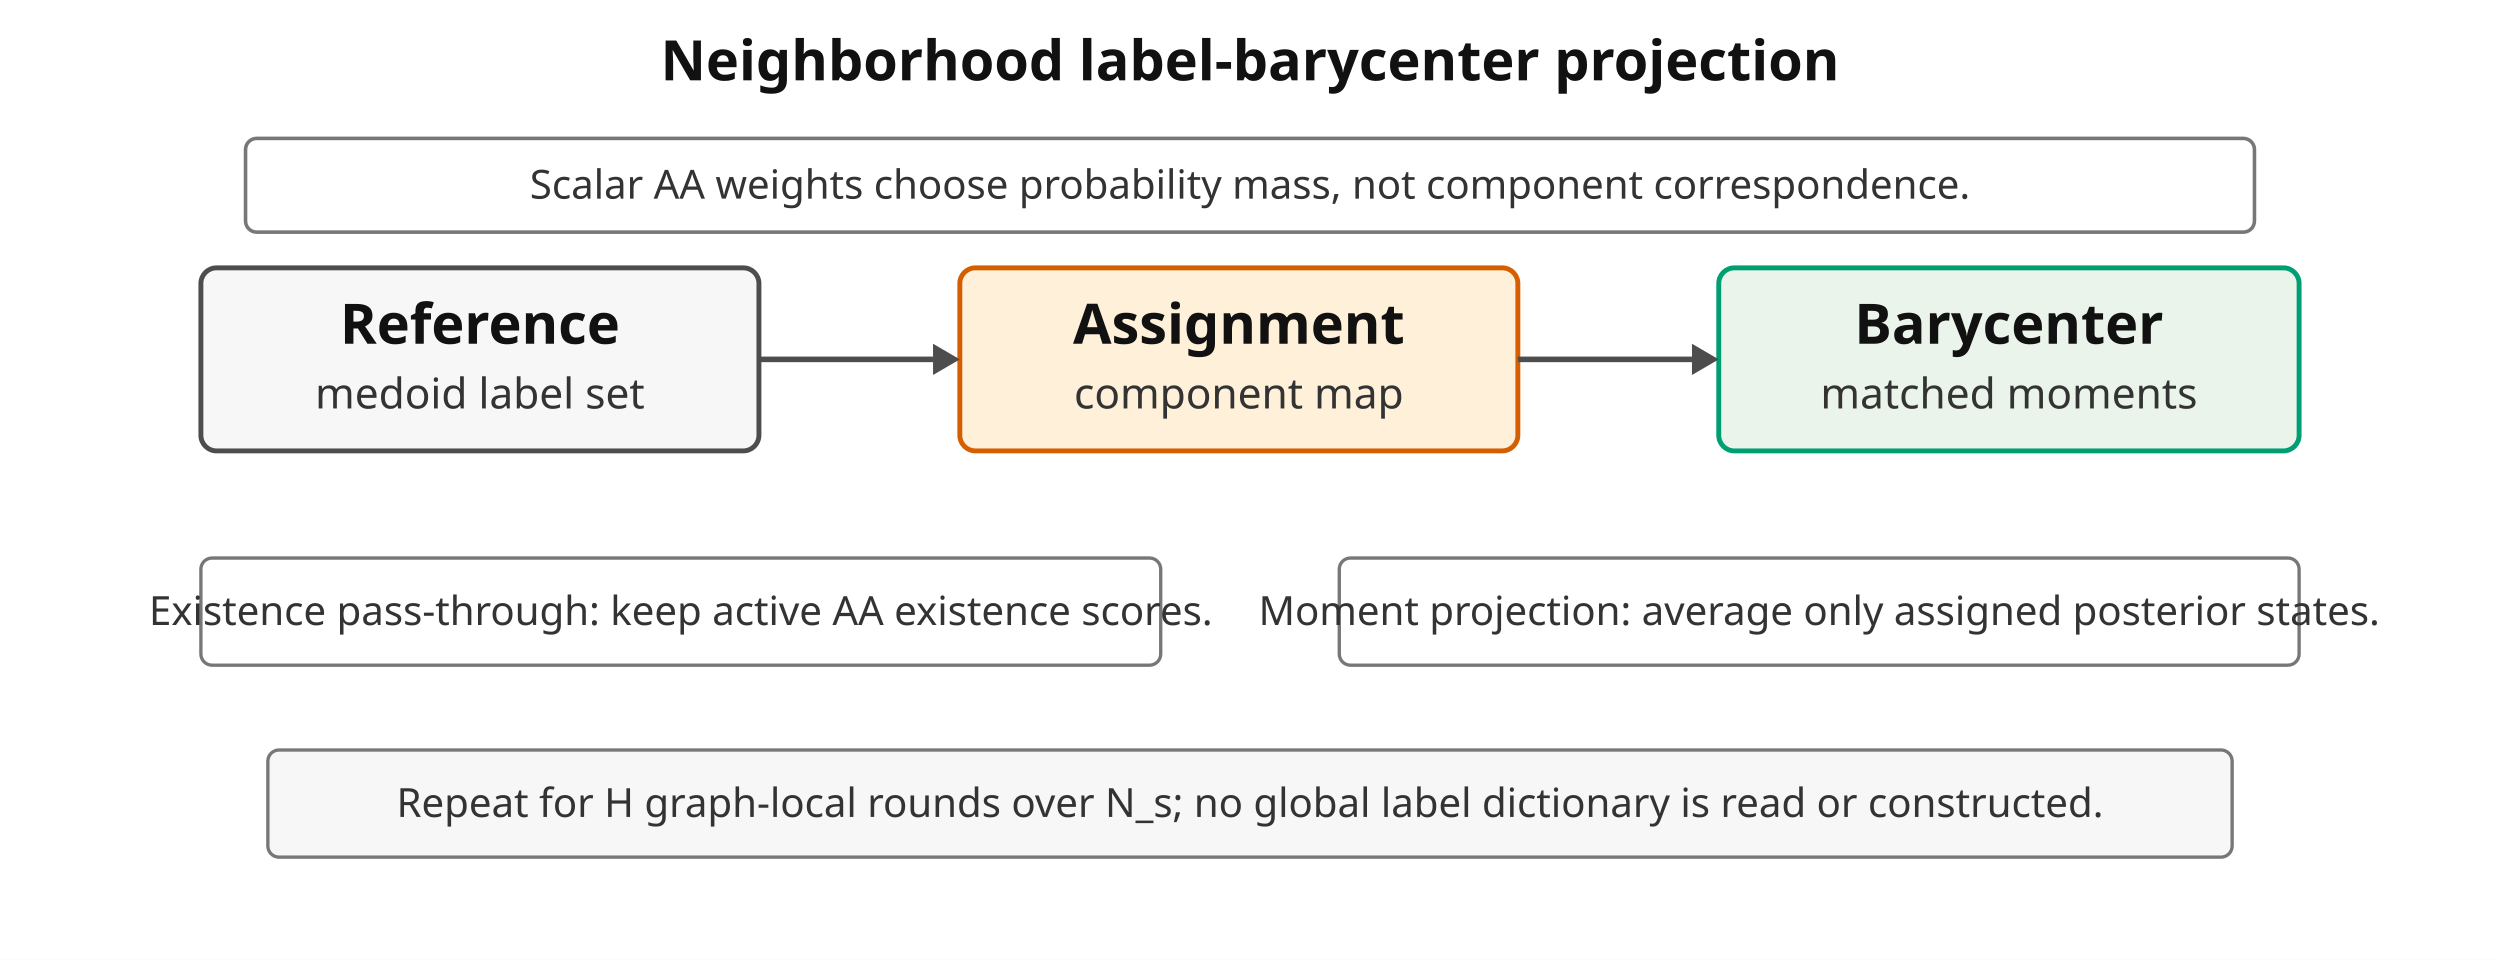
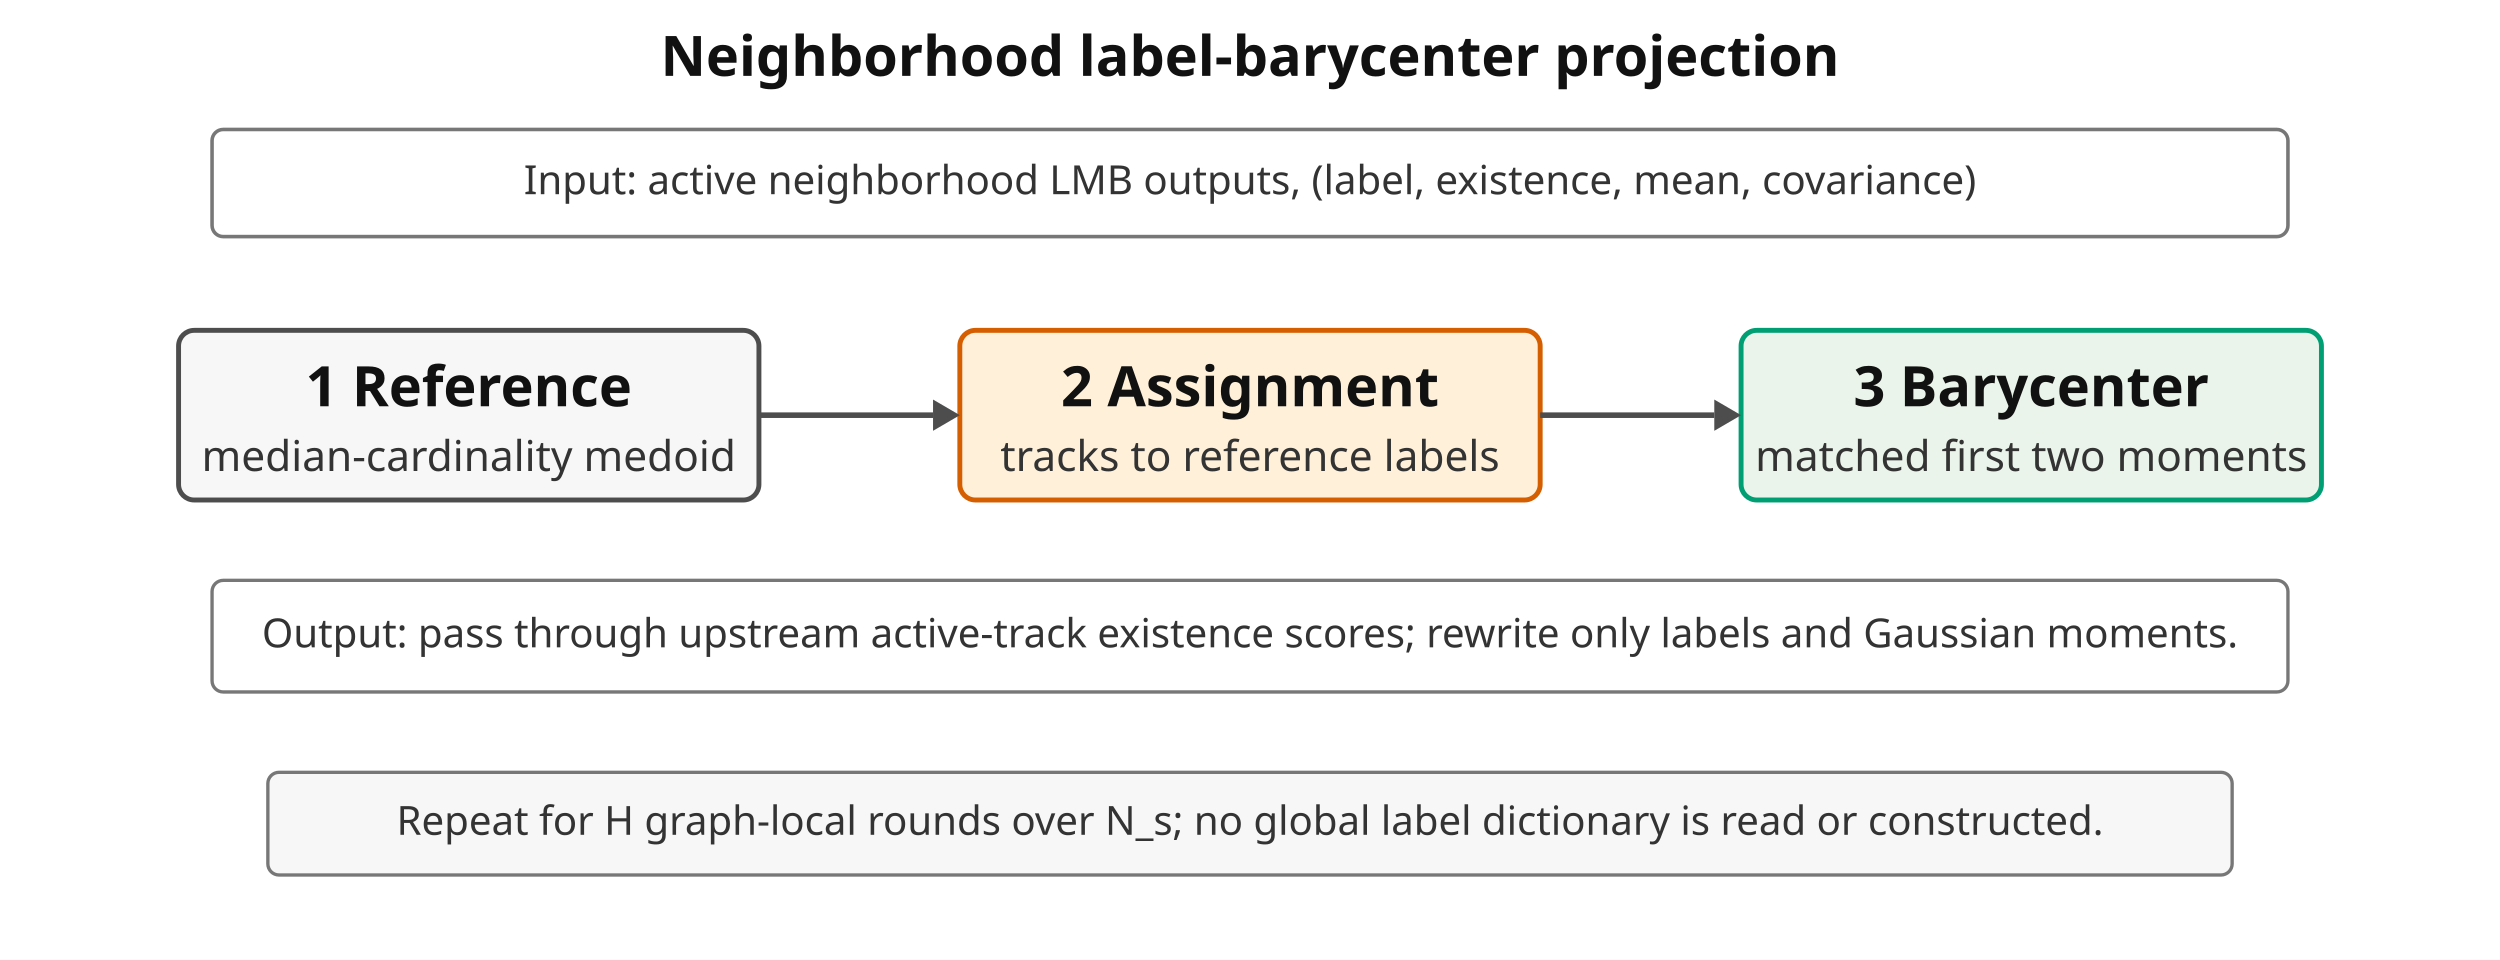
<svg xmlns="http://www.w3.org/2000/svg" width="1120" height="430" viewBox="0 0 1120 430">
  <rect width="1120" height="430" fill="white" />
  <style>text{font-family:Verdana;} .h{font-size:25px;font-weight:700;fill:#111} .s{font-size:19px;fill:#333} .tiny{font-size:18px;fill:#333}</style>
-   <text class="h" x="560" y="36" text-anchor="middle">Neighborhood label-barycenter projection</text>
-   <rect x="110" y="62" width="900" height="42" rx="5" fill="#FFFFFF" stroke="#777" stroke-width="1.6" />
-   <text class="tiny" x="560" y="89" text-anchor="middle">Scalar AA weights choose probability mass, not component correspondence.</text>
-   <rect x="90" y="120" width="250" height="82" rx="7" fill="#F7F7F7" stroke="#4D4D4D" stroke-width="2.2" />
-   <text class="h" x="215.0" y="154" text-anchor="middle">Reference</text>
-   <text class="s" x="215.0" y="183" text-anchor="middle">medoid label set</text>
-   <rect x="430" y="120" width="250" height="82" rx="7" fill="#FEF0D9" stroke="#D55E00" stroke-width="2.2" />
-   <text class="h" x="555.0" y="154" text-anchor="middle">Assignment</text>
-   <text class="s" x="555.0" y="183" text-anchor="middle">component map</text>
-   <rect x="770" y="120" width="260" height="82" rx="7" fill="#EAF4EA" stroke="#009E73" stroke-width="2.2" />
-   <text class="h" x="900.0" y="154" text-anchor="middle">Barycenter</text>
-   <text class="s" x="900.0" y="183" text-anchor="middle">matched moments</text>
-   <line x1="340" y1="161" x2="418" y2="161" stroke="#4D4D4D" stroke-width="2.5" />
-   <polygon points="418,154 430,161 418,168" fill="#4D4D4D" />
-   <line x1="680" y1="161" x2="758" y2="161" stroke="#4D4D4D" stroke-width="2.5" />
-   <polygon points="758,154 770,161 758,168" fill="#4D4D4D" />
-   <rect x="90" y="250" width="430" height="48" rx="5" fill="#FFFFFF" stroke="#777" stroke-width="1.5" />
-   <text class="tiny" x="305" y="280" text-anchor="middle">Existence pass-through: keep active AA existence scores.</text>
-   <rect x="600" y="250" width="430" height="48" rx="5" fill="#FFFFFF" stroke="#777" stroke-width="1.5" />
-   <text class="tiny" x="815" y="280" text-anchor="middle">Moment projection: average only assigned posterior states.</text>
-   <rect x="120" y="336" width="880" height="48" rx="5" fill="#F7F7F7" stroke="#777" stroke-width="1.5" />
-   <text class="tiny" x="560" y="366" text-anchor="middle">Repeat for H graph-local rounds over N_s; no global label dictionary is read or constructed.</text>
+   <text class="h" x="560" y="34" text-anchor="middle">Neighborhood label-barycenter projection</text>
+   <rect x="95" y="58" width="930" height="48" rx="5" fill="#FFFFFF" stroke="#777" stroke-width="1.6" />
+   <text class="tiny" x="560" y="87" text-anchor="middle">Input: active neighborhood LMB outputs, (label, existence, mean, covariance)</text>
+   <rect x="80" y="148" width="260" height="76" rx="7" fill="#F7F7F7" stroke="#4D4D4D" stroke-width="2.2" />
+   <text class="h" x="210.0" y="182" text-anchor="middle">1 Reference</text>
+   <text class="s" x="210.0" y="211" text-anchor="middle">median-cardinality medoid</text>
+   <rect x="430" y="148" width="260" height="76" rx="7" fill="#FEF0D9" stroke="#D55E00" stroke-width="2.2" />
+   <text class="h" x="560.0" y="182" text-anchor="middle">2 Assignment</text>
+   <text class="s" x="560.0" y="211" text-anchor="middle">tracks to reference labels</text>
+   <rect x="780" y="148" width="260" height="76" rx="7" fill="#EAF4EA" stroke="#009E73" stroke-width="2.2" />
+   <text class="h" x="910.0" y="182" text-anchor="middle">3 Barycenter</text>
+   <text class="s" x="910.0" y="211" text-anchor="middle">matched first two moments</text>
+   <line x1="340" y1="186" x2="418" y2="186" stroke="#4D4D4D" stroke-width="2.5" />
+   <polygon points="418,179 430,186 418,193" fill="#4D4D4D" />
+   <line x1="690" y1="186" x2="768" y2="186" stroke="#4D4D4D" stroke-width="2.5" />
+   <polygon points="768,179 780,186 768,193" fill="#4D4D4D" />
+   <rect x="95" y="260" width="930" height="50" rx="5" fill="#FFFFFF" stroke="#777" stroke-width="1.5" />
+   <text class="tiny" x="560" y="290" text-anchor="middle">Output: pass through upstream active-track existence scores; rewrite only labels and Gaussian moments.</text>
+   <rect x="120" y="346" width="880" height="46" rx="5" fill="#F7F7F7" stroke="#777" stroke-width="1.5" />
+   <text class="tiny" x="560" y="374" text-anchor="middle">Repeat for H graph-local rounds over N_s; no global label dictionary is read or constructed.</text>
</svg>
